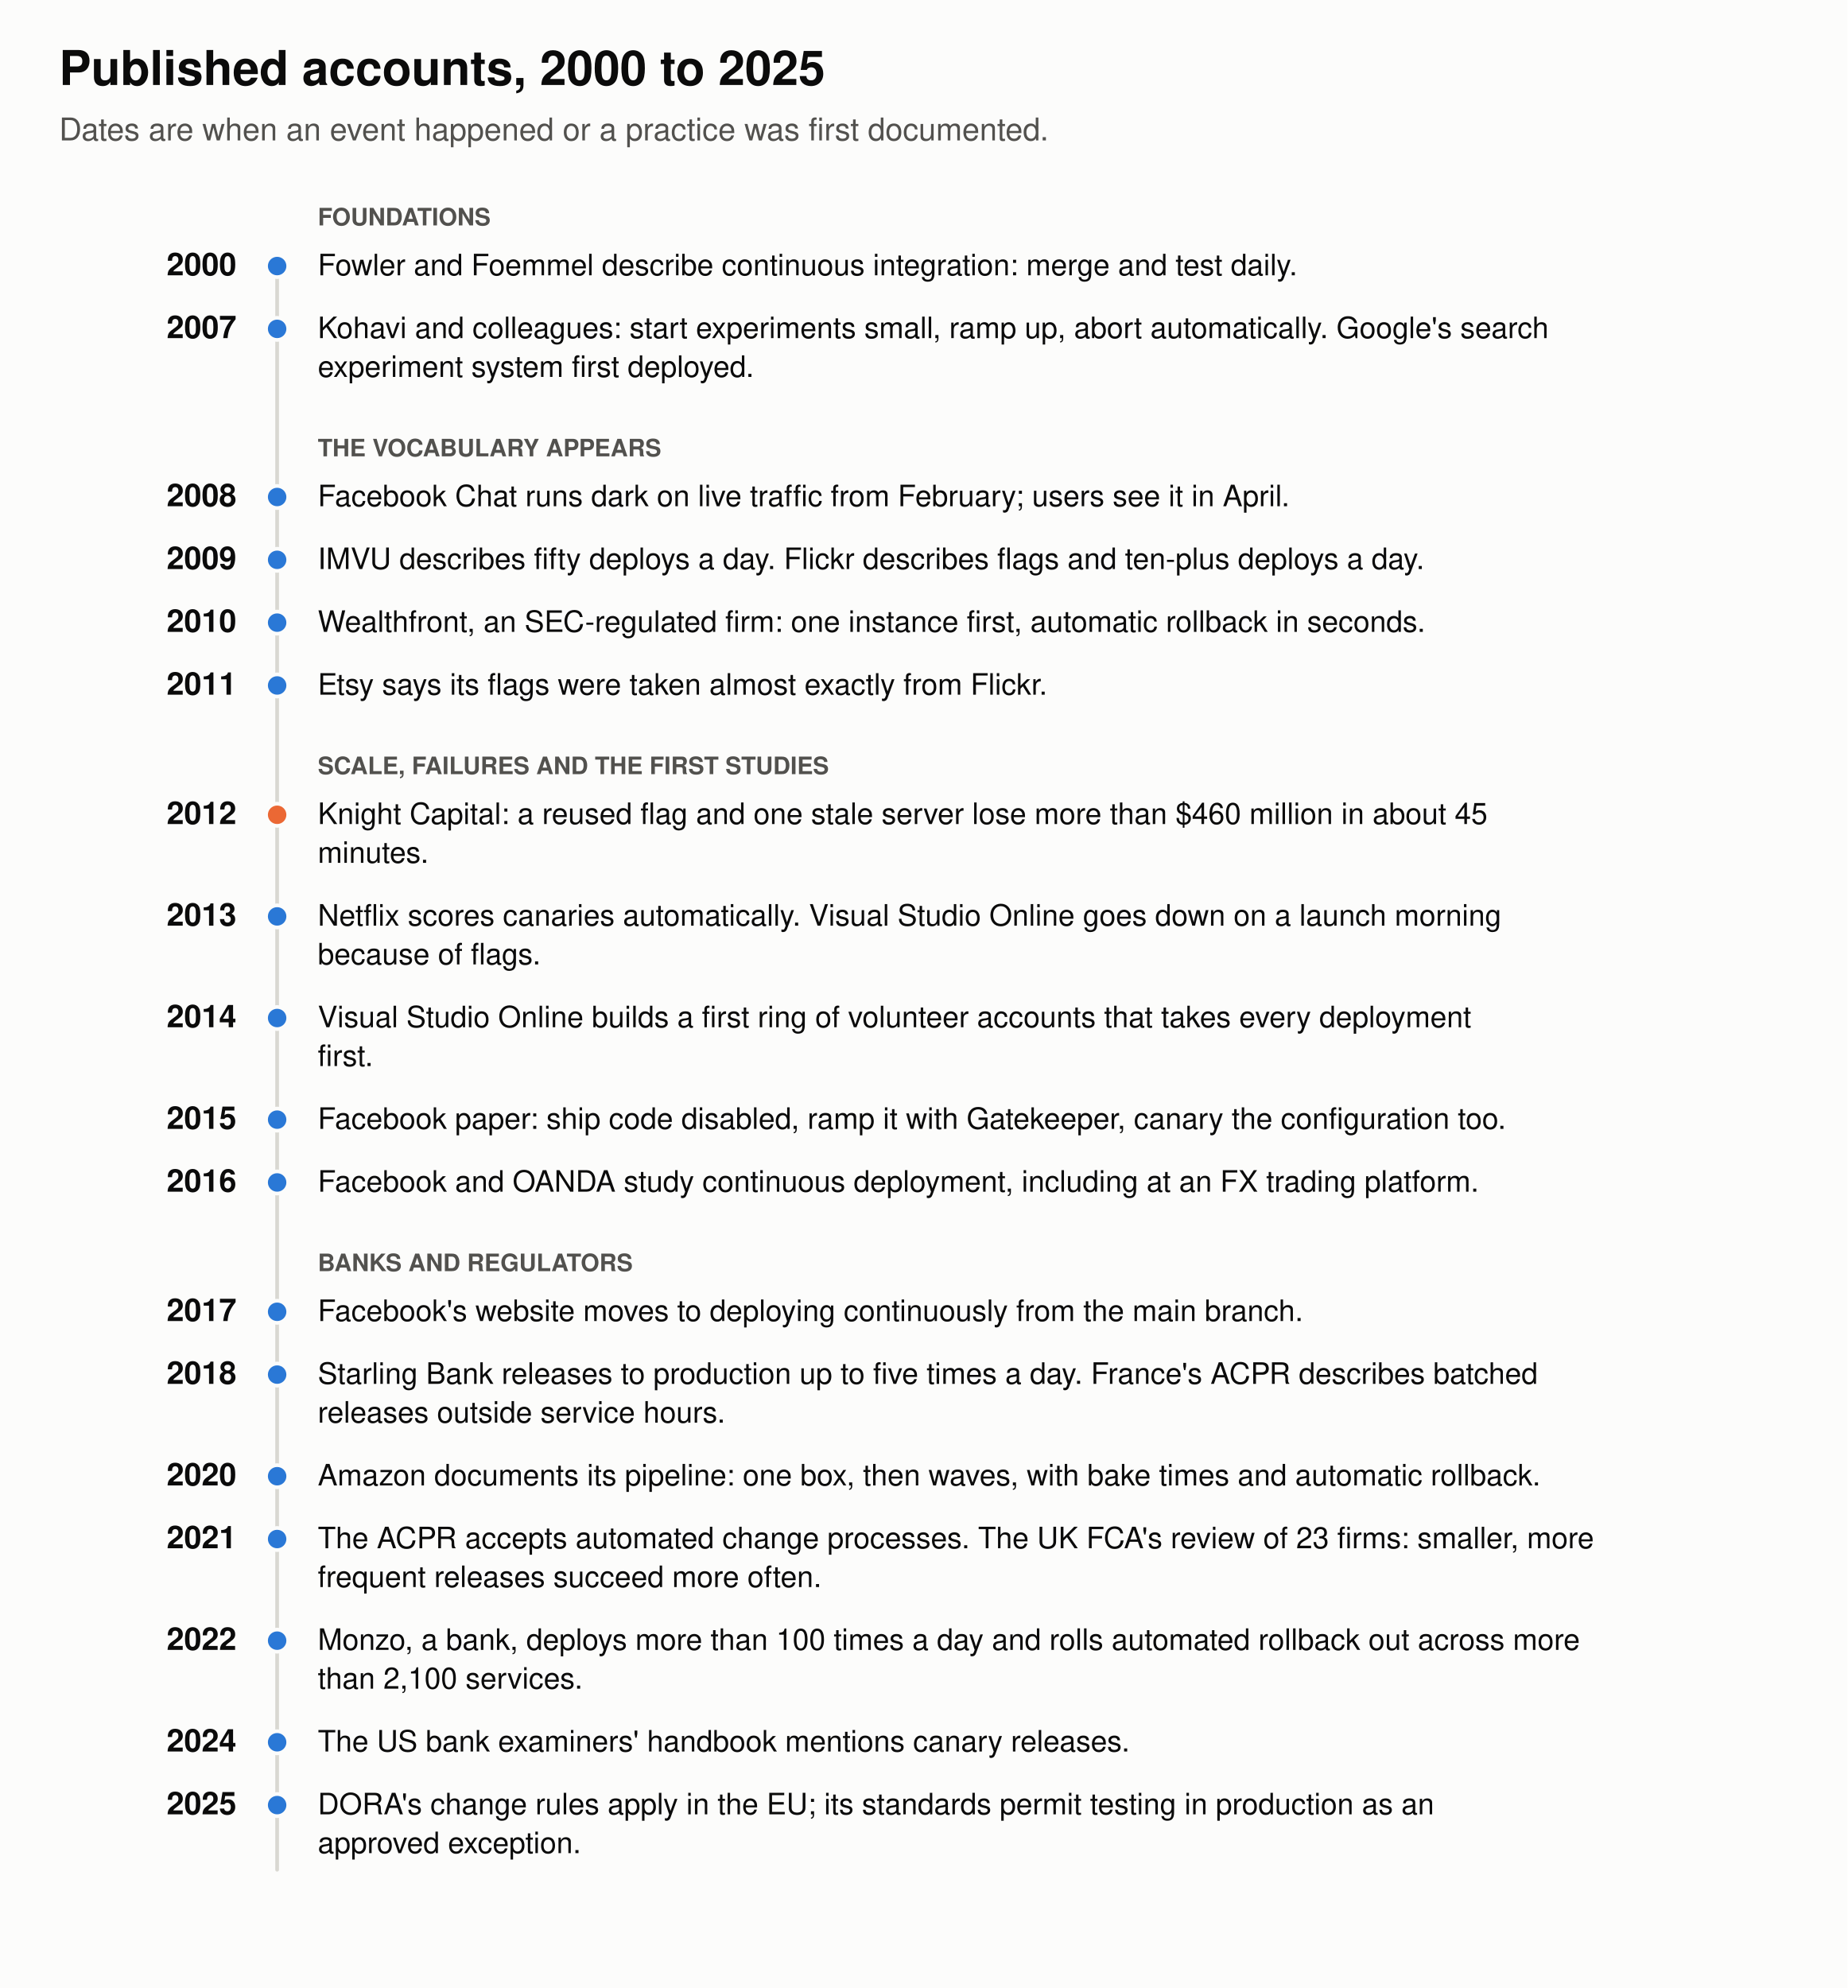
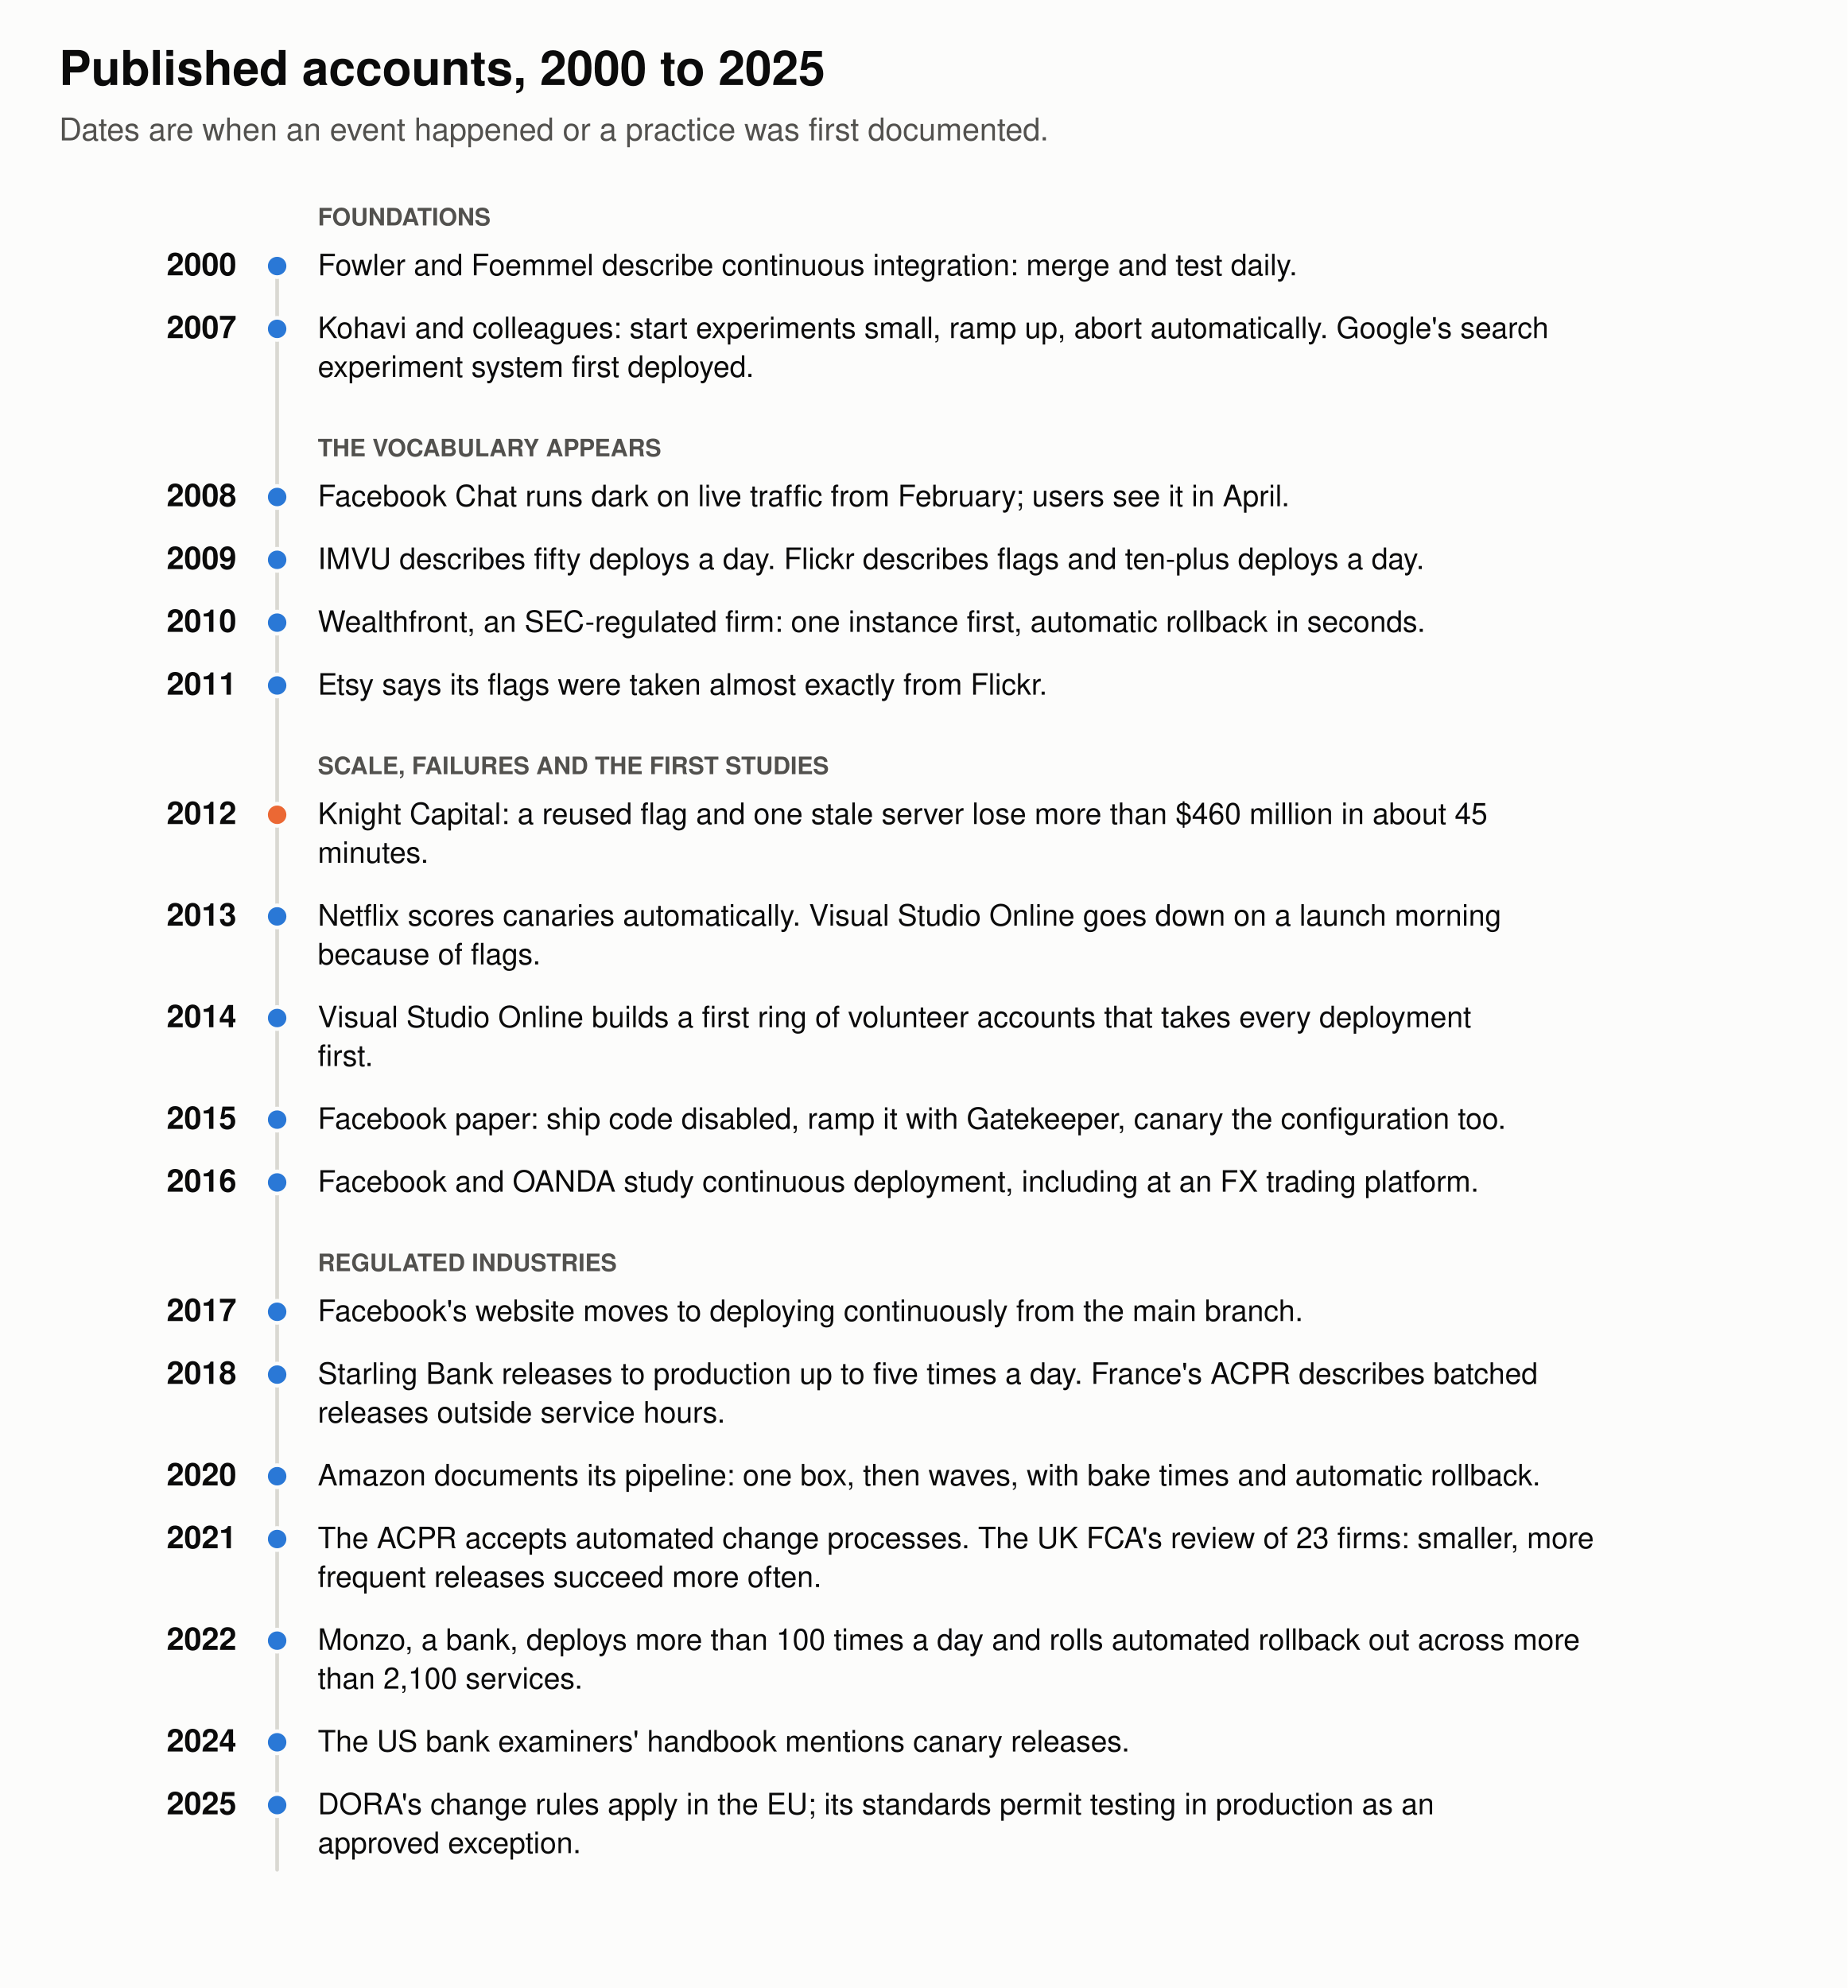
<svg xmlns="http://www.w3.org/2000/svg" width="1000" height="1076" viewBox="0 0 1000 1076" role="img" aria-labelledby="timeline-title timeline-desc">
  <g font-family="-apple-system, 'Segoe UI', Helvetica, Arial, sans-serif">
    <rect x="0" y="0" width="1000" height="1076" rx="0" fill="#fcfcfb" stroke="none" stroke-width="1.5" />
    <text x="32" y="46" font-size="26" fill="#0b0b0b" font-weight="700" text-anchor="start">Published accounts, 2000 to 2025</text>
    <text x="32" y="76" font-size="17" fill="#52514e" font-weight="400" text-anchor="start">Dates are when an event happened or a practice was first documented.</text>
    <line x1="150" y1="140" x2="150" y2="1012" stroke="#d9d8d2" stroke-width="2" stroke-linecap="round" />
    <text x="172" y="122" font-size="13" fill="#52514e" font-weight="700" text-anchor="start">FOUNDATIONS</text>
    <text x="128" y="149" font-size="17" fill="#0b0b0b" font-weight="700" text-anchor="end">2000</text>
    <circle cx="150" cy="144" r="6" fill="#2a78d6" stroke="#fcfcfb" stroke-width="2" />
    <text x="172" y="149" font-size="16" fill="#0b0b0b" font-weight="400" text-anchor="start">Fowler and Foemmel describe continuous integration: merge and test daily.</text>
    <text x="128" y="183" font-size="17" fill="#0b0b0b" font-weight="700" text-anchor="end">2007</text>
    <circle cx="150" cy="178" r="6" fill="#2a78d6" stroke="#fcfcfb" stroke-width="2" />
    <text x="172" y="183" font-size="16" fill="#0b0b0b" font-weight="400" text-anchor="start">Kohavi and colleagues: start experiments small, ramp up, abort automatically. Google's search</text>
    <text x="172" y="204" font-size="16" fill="#0b0b0b" font-weight="400" text-anchor="start">experiment system first deployed.</text>
    <text x="172" y="247" font-size="13" fill="#52514e" font-weight="700" text-anchor="start">THE VOCABULARY APPEARS</text>
    <text x="128" y="274" font-size="17" fill="#0b0b0b" font-weight="700" text-anchor="end">2008</text>
    <circle cx="150" cy="269" r="6" fill="#2a78d6" stroke="#fcfcfb" stroke-width="2" />
    <text x="172" y="274" font-size="16" fill="#0b0b0b" font-weight="400" text-anchor="start">Facebook Chat runs dark on live traffic from February; users see it in April.</text>
    <text x="128" y="308" font-size="17" fill="#0b0b0b" font-weight="700" text-anchor="end">2009</text>
    <circle cx="150" cy="303" r="6" fill="#2a78d6" stroke="#fcfcfb" stroke-width="2" />
    <text x="172" y="308" font-size="16" fill="#0b0b0b" font-weight="400" text-anchor="start">IMVU describes fifty deploys a day. Flickr describes flags and ten-plus deploys a day.</text>
    <text x="128" y="342" font-size="17" fill="#0b0b0b" font-weight="700" text-anchor="end">2010</text>
    <circle cx="150" cy="337" r="6" fill="#2a78d6" stroke="#fcfcfb" stroke-width="2" />
    <text x="172" y="342" font-size="16" fill="#0b0b0b" font-weight="400" text-anchor="start">Wealthfront, an SEC-regulated firm: one instance first, automatic rollback in seconds.</text>
    <text x="128" y="376" font-size="17" fill="#0b0b0b" font-weight="700" text-anchor="end">2011</text>
    <circle cx="150" cy="371" r="6" fill="#2a78d6" stroke="#fcfcfb" stroke-width="2" />
    <text x="172" y="376" font-size="16" fill="#0b0b0b" font-weight="400" text-anchor="start">Etsy says its flags were taken almost exactly from Flickr.</text>
    <text x="172" y="419" font-size="13" fill="#52514e" font-weight="700" text-anchor="start">SCALE, FAILURES AND THE FIRST STUDIES</text>
    <text x="128" y="446" font-size="17" fill="#0b0b0b" font-weight="700" text-anchor="end">2012</text>
    <circle cx="150" cy="441" r="6" fill="#eb6834" stroke="#fcfcfb" stroke-width="2" />
    <text x="172" y="446" font-size="16" fill="#0b0b0b" font-weight="400" text-anchor="start">Knight Capital: a reused flag and one stale server lose more than $460 million in about 45</text>
    <text x="172" y="467" font-size="16" fill="#0b0b0b" font-weight="400" text-anchor="start">minutes.</text>
    <text x="128" y="501" font-size="17" fill="#0b0b0b" font-weight="700" text-anchor="end">2013</text>
    <circle cx="150" cy="496" r="6" fill="#2a78d6" stroke="#fcfcfb" stroke-width="2" />
    <text x="172" y="501" font-size="16" fill="#0b0b0b" font-weight="400" text-anchor="start">Netflix scores canaries automatically. Visual Studio Online goes down on a launch morning</text>
    <text x="172" y="522" font-size="16" fill="#0b0b0b" font-weight="400" text-anchor="start">because of flags.</text>
    <text x="128" y="556" font-size="17" fill="#0b0b0b" font-weight="700" text-anchor="end">2014</text>
    <circle cx="150" cy="551" r="6" fill="#2a78d6" stroke="#fcfcfb" stroke-width="2" />
    <text x="172" y="556" font-size="16" fill="#0b0b0b" font-weight="400" text-anchor="start">Visual Studio Online builds a first ring of volunteer accounts that takes every deployment</text>
    <text x="172" y="577" font-size="16" fill="#0b0b0b" font-weight="400" text-anchor="start">first.</text>
    <text x="128" y="611" font-size="17" fill="#0b0b0b" font-weight="700" text-anchor="end">2015</text>
    <circle cx="150" cy="606" r="6" fill="#2a78d6" stroke="#fcfcfb" stroke-width="2" />
    <text x="172" y="611" font-size="16" fill="#0b0b0b" font-weight="400" text-anchor="start">Facebook paper: ship code disabled, ramp it with Gatekeeper, canary the configuration too.</text>
    <text x="128" y="645" font-size="17" fill="#0b0b0b" font-weight="700" text-anchor="end">2016</text>
    <circle cx="150" cy="640" r="6" fill="#2a78d6" stroke="#fcfcfb" stroke-width="2" />
    <text x="172" y="645" font-size="16" fill="#0b0b0b" font-weight="400" text-anchor="start">Facebook and OANDA study continuous deployment, including at an FX trading platform.</text>
-     <text x="172" y="688" font-size="13" fill="#52514e" font-weight="700" text-anchor="start">BANKS AND REGULATORS</text>
+     <text x="172" y="688" font-size="13" fill="#52514e" font-weight="700" text-anchor="start">REGULATED INDUSTRIES</text>
    <text x="128" y="715" font-size="17" fill="#0b0b0b" font-weight="700" text-anchor="end">2017</text>
    <circle cx="150" cy="710" r="6" fill="#2a78d6" stroke="#fcfcfb" stroke-width="2" />
    <text x="172" y="715" font-size="16" fill="#0b0b0b" font-weight="400" text-anchor="start">Facebook's website moves to deploying continuously from the main branch.</text>
    <text x="128" y="749" font-size="17" fill="#0b0b0b" font-weight="700" text-anchor="end">2018</text>
    <circle cx="150" cy="744" r="6" fill="#2a78d6" stroke="#fcfcfb" stroke-width="2" />
    <text x="172" y="749" font-size="16" fill="#0b0b0b" font-weight="400" text-anchor="start">Starling Bank releases to production up to five times a day. France's ACPR describes batched</text>
    <text x="172" y="770" font-size="16" fill="#0b0b0b" font-weight="400" text-anchor="start">releases outside service hours.</text>
    <text x="128" y="804" font-size="17" fill="#0b0b0b" font-weight="700" text-anchor="end">2020</text>
    <circle cx="150" cy="799" r="6" fill="#2a78d6" stroke="#fcfcfb" stroke-width="2" />
    <text x="172" y="804" font-size="16" fill="#0b0b0b" font-weight="400" text-anchor="start">Amazon documents its pipeline: one box, then waves, with bake times and automatic rollback.</text>
    <text x="128" y="838" font-size="17" fill="#0b0b0b" font-weight="700" text-anchor="end">2021</text>
    <circle cx="150" cy="833" r="6" fill="#2a78d6" stroke="#fcfcfb" stroke-width="2" />
    <text x="172" y="838" font-size="16" fill="#0b0b0b" font-weight="400" text-anchor="start">The ACPR accepts automated change processes. The UK FCA's review of 23 firms: smaller, more</text>
    <text x="172" y="859" font-size="16" fill="#0b0b0b" font-weight="400" text-anchor="start">frequent releases succeed more often.</text>
    <text x="128" y="893" font-size="17" fill="#0b0b0b" font-weight="700" text-anchor="end">2022</text>
    <circle cx="150" cy="888" r="6" fill="#2a78d6" stroke="#fcfcfb" stroke-width="2" />
    <text x="172" y="893" font-size="16" fill="#0b0b0b" font-weight="400" text-anchor="start">Monzo, a bank, deploys more than 100 times a day and rolls automated rollback out across more</text>
    <text x="172" y="914" font-size="16" fill="#0b0b0b" font-weight="400" text-anchor="start">than 2,100 services.</text>
    <text x="128" y="948" font-size="17" fill="#0b0b0b" font-weight="700" text-anchor="end">2024</text>
    <circle cx="150" cy="943" r="6" fill="#2a78d6" stroke="#fcfcfb" stroke-width="2" />
    <text x="172" y="948" font-size="16" fill="#0b0b0b" font-weight="400" text-anchor="start">The US bank examiners' handbook mentions canary releases.</text>
    <text x="128" y="982" font-size="17" fill="#0b0b0b" font-weight="700" text-anchor="end">2025</text>
    <circle cx="150" cy="977" r="6" fill="#2a78d6" stroke="#fcfcfb" stroke-width="2" />
    <text x="172" y="982" font-size="16" fill="#0b0b0b" font-weight="400" text-anchor="start">DORA's change rules apply in the EU; its standards permit testing in production as an</text>
    <text x="172" y="1003" font-size="16" fill="#0b0b0b" font-weight="400" text-anchor="start">approved exception.</text>
  </g>
</svg>
